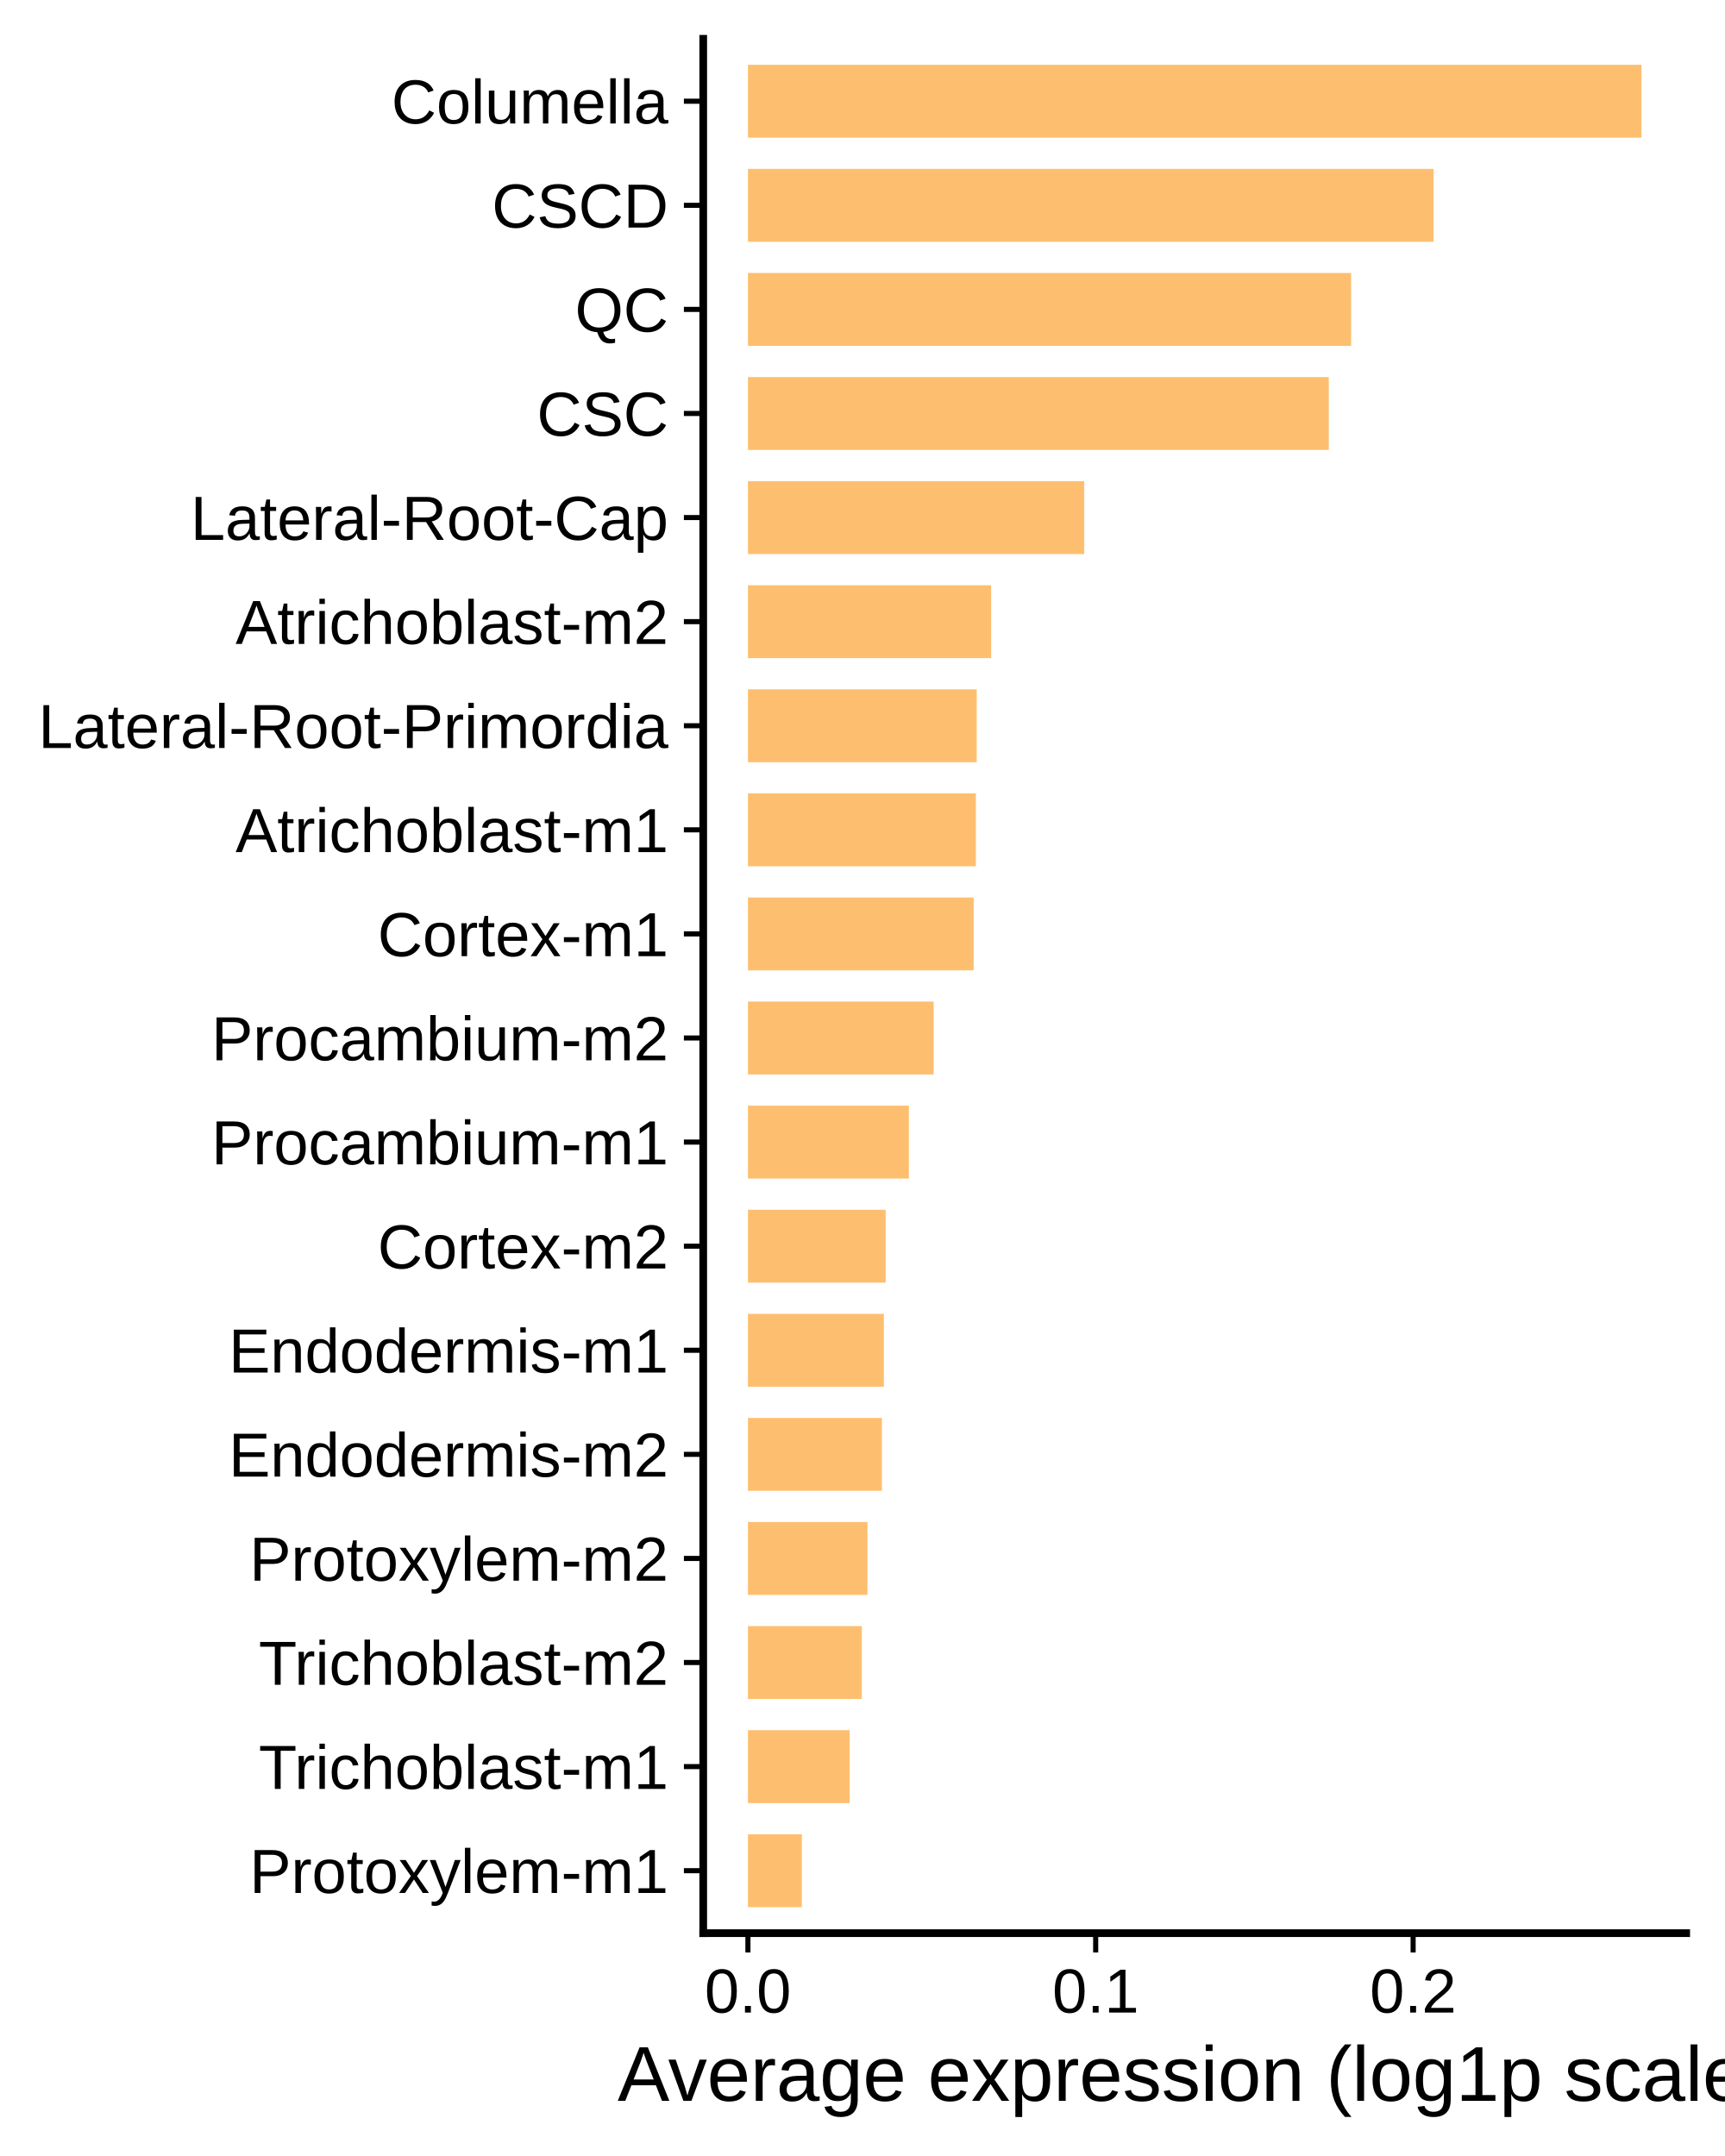
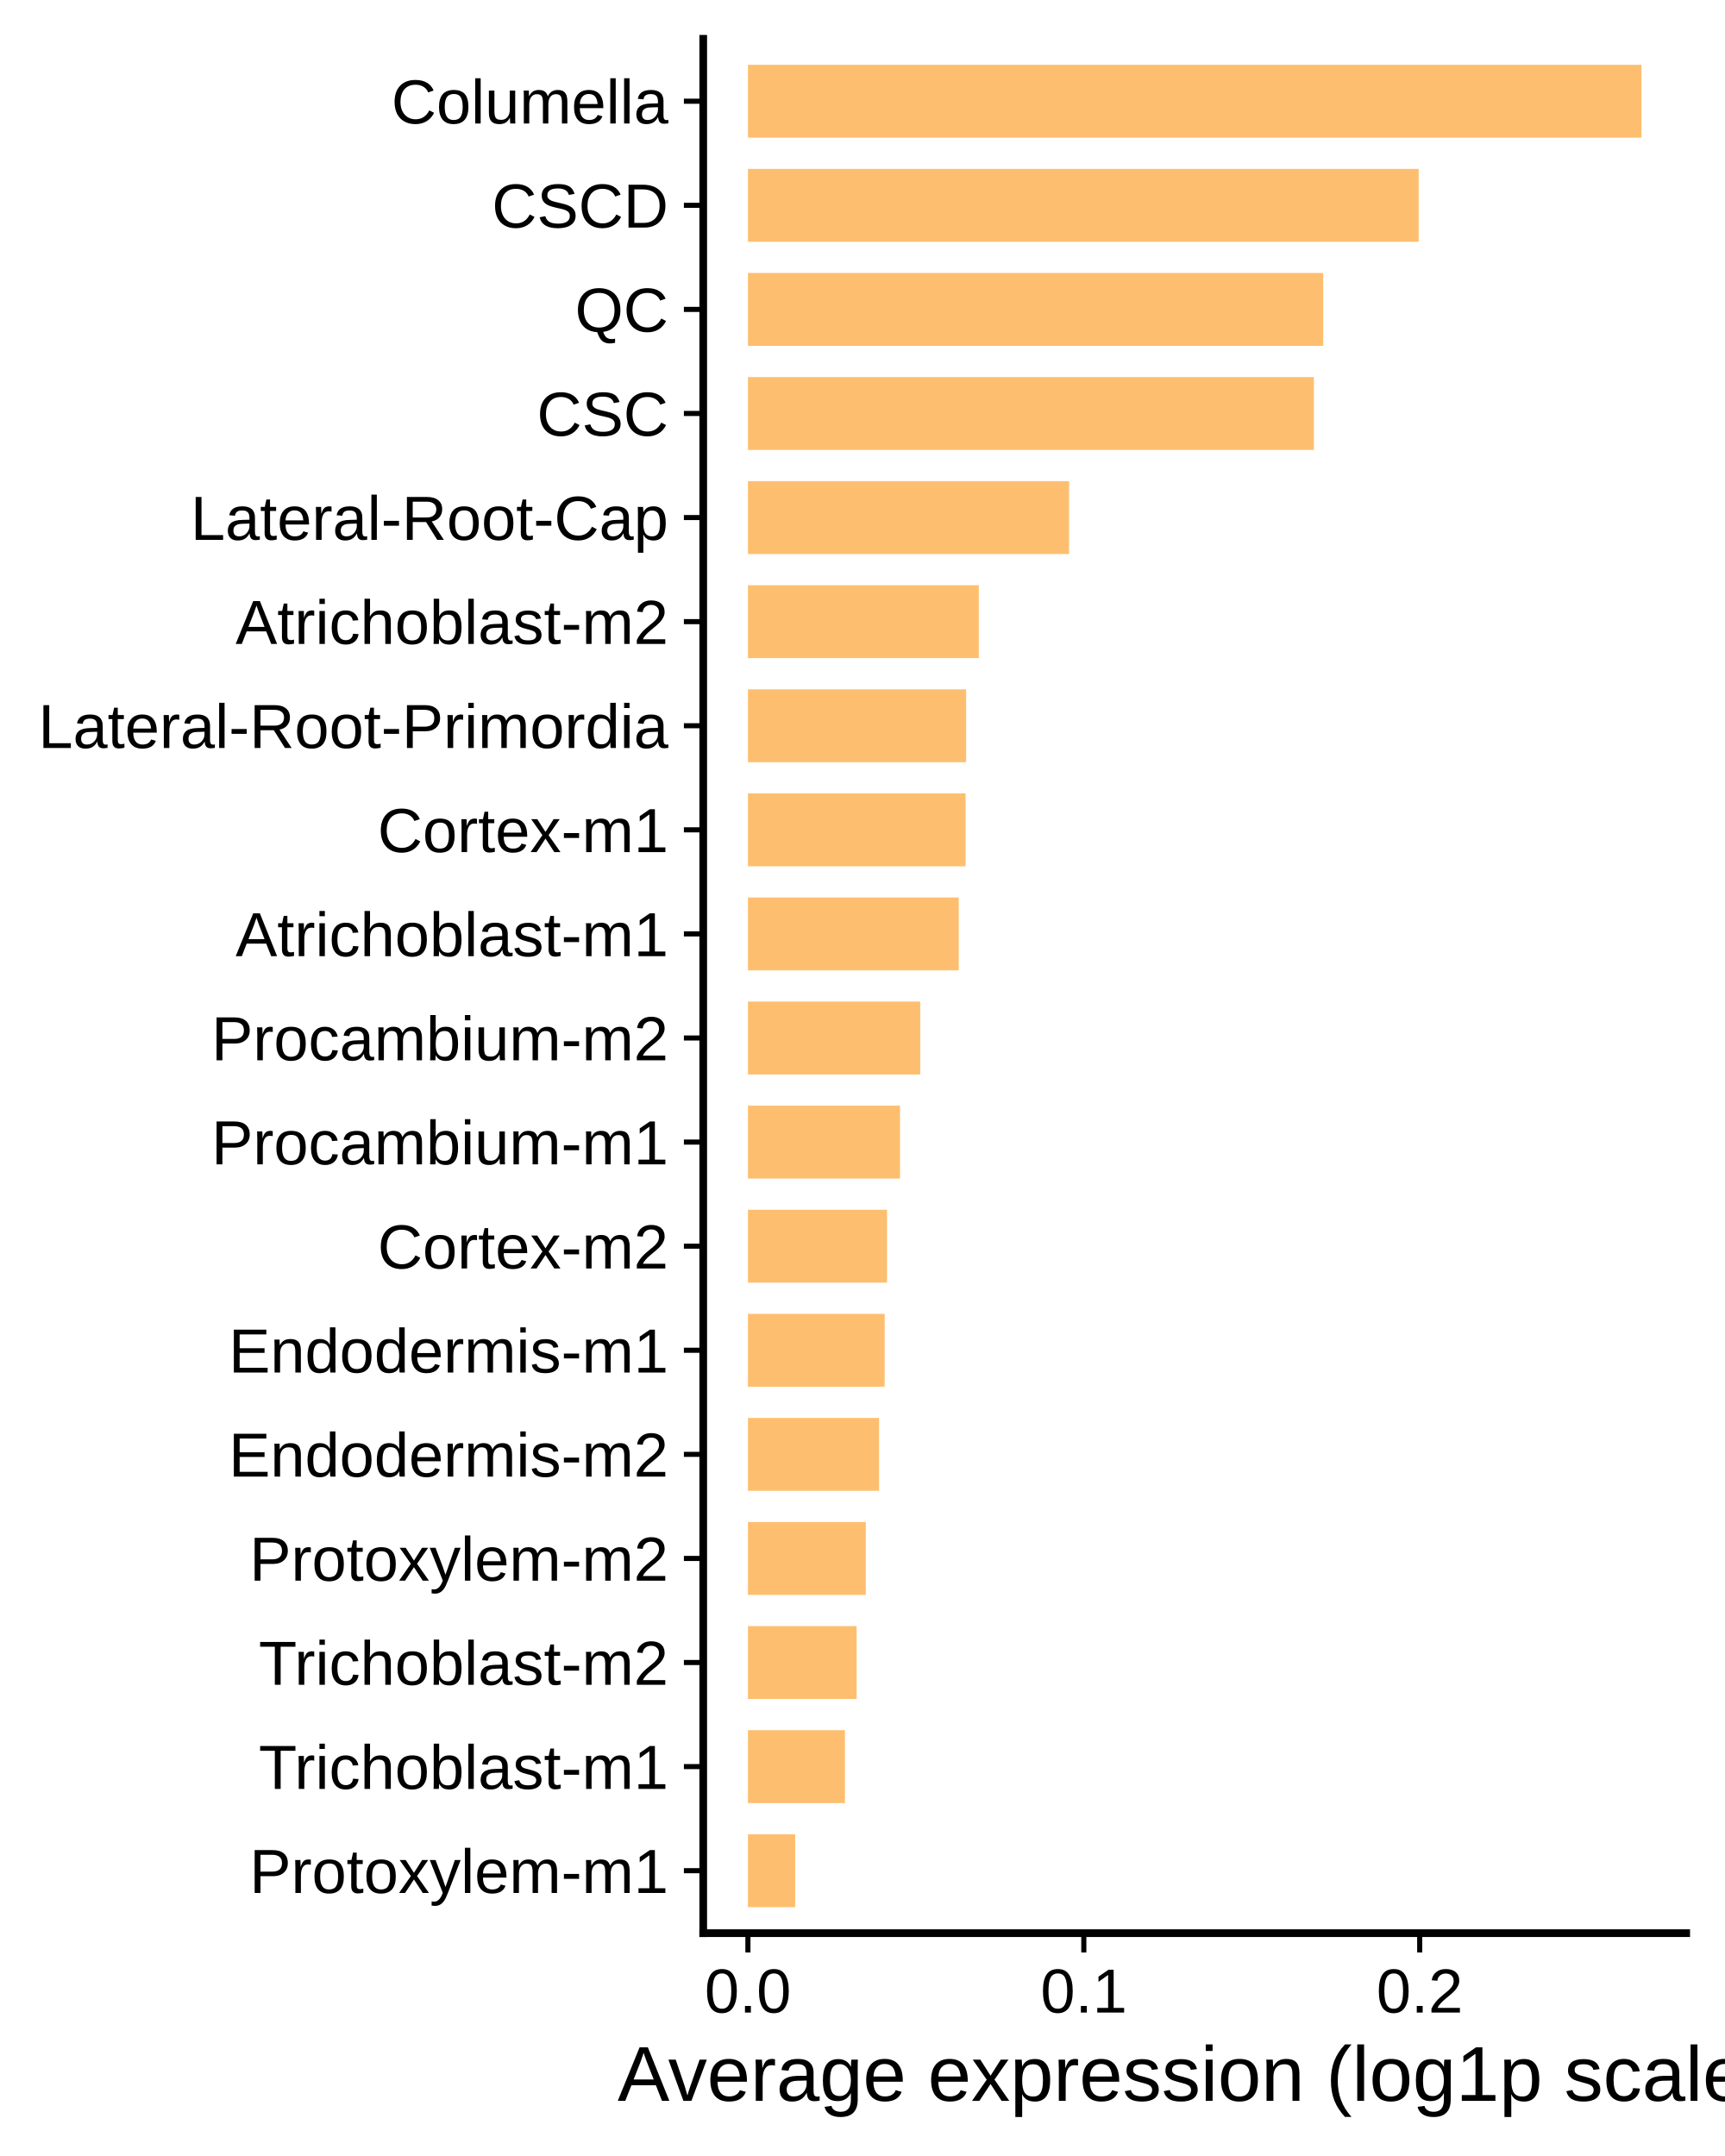
<svg xmlns="http://www.w3.org/2000/svg" width="288.00pt" height="360.00pt" viewBox="0 0 288.00 360.00">
  <g class="svglite">
    <defs>
      <style type="text/css">
    .svglite line, .svglite polyline, .svglite polygon, .svglite path, .svglite rect, .svglite circle {
      fill: none;
      stroke: #000000;
      stroke-linecap: round;
      stroke-linejoin: round;
      stroke-miterlimit: 10.00;
    }
    .svglite text {
      white-space: pre;
    }
    .svglite g.glyphgroup path {
      fill: inherit;
      stroke: none;
    }
  </style>
    </defs>
    <rect width="100%" height="100%" style="stroke: none; fill: #FFFFFF;" />
    <defs>
      <clipPath id="cpMC4wMHwyODguMDB8MC4wMHwzNjAuMDA=">
        <rect x="0.00" y="0.00" width="288.00" height="360.00" />
      </clipPath>
    </defs>
    <g clip-path="url(#cpMC4wMHwyODguMDB8MC4wMHwzNjAuMDA=)">
      <rect x="0.00" y="0.00" width="288.00" height="360.00" style="stroke-width: 1.26; stroke: #FFFFFF; fill: #FFFFFF;" />
    </g>
    <defs>
      <clipPath id="cpMTE3LjQxfDI4MS41Mnw2LjQ4fDMyMi43OQ==">
        <rect x="117.41" y="6.48" width="164.11" height="316.31" />
      </clipPath>
    </defs>
    <g clip-path="url(#cpMTE3LjQxfDI4MS41Mnw2LjQ4fDMyMi43OQ==)">
      <rect x="117.41" y="6.48" width="164.11" height="316.31" style="stroke-width: 1.26; stroke: none; fill: #FFFFFF;" />
      <rect x="124.87" y="10.82" width="149.19" height="12.17" style="stroke-width: 1.26; stroke: none; stroke-linecap: butt; stroke-linejoin: miter; fill: #FDBF6F;" />
-       <rect x="124.87" y="28.20" width="114.48" height="12.17" style="stroke-width: 1.26; stroke: none; stroke-linecap: butt; stroke-linejoin: miter; fill: #FDBF6F;" />
-       <rect x="124.87" y="45.58" width="100.71" height="12.17" style="stroke-width: 1.26; stroke: none; stroke-linecap: butt; stroke-linejoin: miter; fill: #FDBF6F;" />
-       <rect x="124.87" y="62.96" width="96.98" height="12.17" style="stroke-width: 1.26; stroke: none; stroke-linecap: butt; stroke-linejoin: miter; fill: #FDBF6F;" />
-       <rect x="124.87" y="80.34" width="56.15" height="12.17" style="stroke-width: 1.26; stroke: none; stroke-linecap: butt; stroke-linejoin: miter; fill: #FDBF6F;" />
-       <rect x="124.87" y="97.72" width="40.61" height="12.17" style="stroke-width: 1.26; stroke: none; stroke-linecap: butt; stroke-linejoin: miter; fill: #FDBF6F;" />
-       <rect x="124.87" y="115.10" width="38.20" height="12.17" style="stroke-width: 1.26; stroke: none; stroke-linecap: butt; stroke-linejoin: miter; fill: #FDBF6F;" />
-       <rect x="124.87" y="132.48" width="38.06" height="12.17" style="stroke-width: 1.26; stroke: none; stroke-linecap: butt; stroke-linejoin: miter; fill: #FDBF6F;" />
-       <rect x="124.87" y="149.86" width="37.69" height="12.17" style="stroke-width: 1.26; stroke: none; stroke-linecap: butt; stroke-linejoin: miter; fill: #FDBF6F;" />
-       <rect x="124.87" y="167.24" width="31.01" height="12.17" style="stroke-width: 1.26; stroke: none; stroke-linecap: butt; stroke-linejoin: miter; fill: #FDBF6F;" />
-       <rect x="124.87" y="184.62" width="26.87" height="12.17" style="stroke-width: 1.26; stroke: none; stroke-linecap: butt; stroke-linejoin: miter; fill: #FDBF6F;" />
-       <rect x="124.87" y="202.00" width="23.00" height="12.17" style="stroke-width: 1.26; stroke: none; stroke-linecap: butt; stroke-linejoin: miter; fill: #FDBF6F;" />
-       <rect x="124.87" y="219.38" width="22.70" height="12.17" style="stroke-width: 1.26; stroke: none; stroke-linecap: butt; stroke-linejoin: miter; fill: #FDBF6F;" />
-       <rect x="124.87" y="236.76" width="22.37" height="12.17" style="stroke-width: 1.26; stroke: none; stroke-linecap: butt; stroke-linejoin: miter; fill: #FDBF6F;" />
-       <rect x="124.87" y="254.14" width="19.96" height="12.17" style="stroke-width: 1.26; stroke: none; stroke-linecap: butt; stroke-linejoin: miter; fill: #FDBF6F;" />
-       <rect x="124.87" y="271.52" width="19.02" height="12.17" style="stroke-width: 1.26; stroke: none; stroke-linecap: butt; stroke-linejoin: miter; fill: #FDBF6F;" />
-       <rect x="124.87" y="288.90" width="16.99" height="12.17" style="stroke-width: 1.26; stroke: none; stroke-linecap: butt; stroke-linejoin: miter; fill: #FDBF6F;" />
-       <rect x="124.87" y="306.28" width="9.00" height="12.17" style="stroke-width: 1.26; stroke: none; stroke-linecap: butt; stroke-linejoin: miter; fill: #FDBF6F;" />
+       <rect x="124.87" y="28.20" width="111.99" height="12.17" style="stroke-width: 1.26; stroke: none; stroke-linecap: butt; stroke-linejoin: miter; fill: #FDBF6F;" />
+       <rect x="124.87" y="45.58" width="96.05" height="12.17" style="stroke-width: 1.26; stroke: none; stroke-linecap: butt; stroke-linejoin: miter; fill: #FDBF6F;" />
+       <rect x="124.87" y="62.96" width="94.49" height="12.17" style="stroke-width: 1.26; stroke: none; stroke-linecap: butt; stroke-linejoin: miter; fill: #FDBF6F;" />
+       <rect x="124.87" y="80.34" width="53.62" height="12.17" style="stroke-width: 1.26; stroke: none; stroke-linecap: butt; stroke-linejoin: miter; fill: #FDBF6F;" />
+       <rect x="124.87" y="97.72" width="38.55" height="12.17" style="stroke-width: 1.26; stroke: none; stroke-linecap: butt; stroke-linejoin: miter; fill: #FDBF6F;" />
+       <rect x="124.87" y="115.10" width="36.43" height="12.17" style="stroke-width: 1.26; stroke: none; stroke-linecap: butt; stroke-linejoin: miter; fill: #FDBF6F;" />
+       <rect x="124.87" y="132.48" width="36.34" height="12.17" style="stroke-width: 1.26; stroke: none; stroke-linecap: butt; stroke-linejoin: miter; fill: #FDBF6F;" />
+       <rect x="124.87" y="149.86" width="35.20" height="12.17" style="stroke-width: 1.26; stroke: none; stroke-linecap: butt; stroke-linejoin: miter; fill: #FDBF6F;" />
+       <rect x="124.87" y="167.24" width="28.77" height="12.17" style="stroke-width: 1.26; stroke: none; stroke-linecap: butt; stroke-linejoin: miter; fill: #FDBF6F;" />
+       <rect x="124.87" y="184.62" width="25.39" height="12.17" style="stroke-width: 1.26; stroke: none; stroke-linecap: butt; stroke-linejoin: miter; fill: #FDBF6F;" />
+       <rect x="124.87" y="202.00" width="23.23" height="12.17" style="stroke-width: 1.26; stroke: none; stroke-linecap: butt; stroke-linejoin: miter; fill: #FDBF6F;" />
+       <rect x="124.87" y="219.38" width="22.83" height="12.17" style="stroke-width: 1.26; stroke: none; stroke-linecap: butt; stroke-linejoin: miter; fill: #FDBF6F;" />
+       <rect x="124.87" y="236.76" width="21.90" height="12.17" style="stroke-width: 1.26; stroke: none; stroke-linecap: butt; stroke-linejoin: miter; fill: #FDBF6F;" />
+       <rect x="124.87" y="254.14" width="19.68" height="12.17" style="stroke-width: 1.26; stroke: none; stroke-linecap: butt; stroke-linejoin: miter; fill: #FDBF6F;" />
+       <rect x="124.87" y="271.52" width="18.15" height="12.17" style="stroke-width: 1.26; stroke: none; stroke-linecap: butt; stroke-linejoin: miter; fill: #FDBF6F;" />
+       <rect x="124.87" y="288.90" width="16.20" height="12.17" style="stroke-width: 1.26; stroke: none; stroke-linecap: butt; stroke-linejoin: miter; fill: #FDBF6F;" />
+       <rect x="124.87" y="306.28" width="7.89" height="12.17" style="stroke-width: 1.26; stroke: none; stroke-linecap: butt; stroke-linejoin: miter; fill: #FDBF6F;" />
    </g>
    <g clip-path="url(#cpMC4wMHwyODguMDB8MC4wMHwzNjAuMDA=)">
      <polyline points="117.41,322.79 117.41,6.48 " style="stroke-width: 1.28; stroke-linecap: square;" />
      <text x="111.59" y="316.08" text-anchor="end" style="font-size: 10.40px; font-family: &quot;Arial&quot;;" textLength="69.89px" lengthAdjust="spacingAndGlyphs">Protoxylem-m1</text>
      <text x="111.59" y="298.70" text-anchor="end" style="font-size: 10.40px; font-family: &quot;Arial&quot;;" textLength="68.34px" lengthAdjust="spacingAndGlyphs">Trichoblast-m1</text>
      <text x="111.59" y="281.32" text-anchor="end" style="font-size: 10.40px; font-family: &quot;Arial&quot;;" textLength="68.34px" lengthAdjust="spacingAndGlyphs">Trichoblast-m2</text>
      <text x="111.59" y="263.94" text-anchor="end" style="font-size: 10.40px; font-family: &quot;Arial&quot;;" textLength="69.89px" lengthAdjust="spacingAndGlyphs">Protoxylem-m2</text>
      <text x="111.59" y="246.56" text-anchor="end" style="font-size: 10.40px; font-family: &quot;Arial&quot;;" textLength="73.36px" lengthAdjust="spacingAndGlyphs">Endodermis-m2</text>
      <text x="111.59" y="229.18" text-anchor="end" style="font-size: 10.40px; font-family: &quot;Arial&quot;;" textLength="73.36px" lengthAdjust="spacingAndGlyphs">Endodermis-m1</text>
      <text x="111.59" y="211.80" text-anchor="end" style="font-size: 10.40px; font-family: &quot;Arial&quot;;" textLength="48.50px" lengthAdjust="spacingAndGlyphs">Cortex-m2</text>
      <text x="111.59" y="194.42" text-anchor="end" style="font-size: 10.40px; font-family: &quot;Arial&quot;;" textLength="76.23px" lengthAdjust="spacingAndGlyphs">Procambium-m1</text>
      <text x="111.59" y="177.04" text-anchor="end" style="font-size: 10.40px; font-family: &quot;Arial&quot;;" textLength="76.23px" lengthAdjust="spacingAndGlyphs">Procambium-m2</text>
-       <text x="111.59" y="159.66" text-anchor="end" style="font-size: 10.40px; font-family: &quot;Arial&quot;;" textLength="48.50px" lengthAdjust="spacingAndGlyphs">Cortex-m1</text>
-       <text x="111.59" y="142.28" text-anchor="end" style="font-size: 10.40px; font-family: &quot;Arial&quot;;" textLength="72.22px" lengthAdjust="spacingAndGlyphs">Atrichoblast-m1</text>
+       <text x="111.59" y="159.66" text-anchor="end" style="font-size: 10.40px; font-family: &quot;Arial&quot;;" textLength="72.22px" lengthAdjust="spacingAndGlyphs">Atrichoblast-m1</text>
+       <text x="111.59" y="142.28" text-anchor="end" style="font-size: 10.40px; font-family: &quot;Arial&quot;;" textLength="48.50px" lengthAdjust="spacingAndGlyphs">Cortex-m1</text>
      <text x="111.59" y="124.90" text-anchor="end" style="font-size: 10.40px; font-family: &quot;Arial&quot;;" textLength="105.11px" lengthAdjust="spacingAndGlyphs">Lateral-Root-Primordia</text>
      <text x="111.59" y="107.52" text-anchor="end" style="font-size: 10.40px; font-family: &quot;Arial&quot;;" textLength="72.22px" lengthAdjust="spacingAndGlyphs">Atrichoblast-m2</text>
      <text x="111.59" y="90.14" text-anchor="end" style="font-size: 10.40px; font-family: &quot;Arial&quot;;" textLength="79.70px" lengthAdjust="spacingAndGlyphs">Lateral-Root-Cap</text>
      <text x="111.59" y="72.76" text-anchor="end" style="font-size: 10.40px; font-family: &quot;Arial&quot;;" textLength="21.94px" lengthAdjust="spacingAndGlyphs">CSC</text>
      <text x="111.59" y="55.38" text-anchor="end" style="font-size: 10.40px; font-family: &quot;Arial&quot;;" textLength="15.58px" lengthAdjust="spacingAndGlyphs">QC</text>
      <text x="111.59" y="38.00" text-anchor="end" style="font-size: 10.40px; font-family: &quot;Arial&quot;;" textLength="29.44px" lengthAdjust="spacingAndGlyphs">CSCD</text>
      <text x="111.59" y="20.62" text-anchor="end" style="font-size: 10.40px; font-family: &quot;Arial&quot;;" textLength="46.22px" lengthAdjust="spacingAndGlyphs">Columella</text>
      <polyline points="114.18,312.36 117.41,312.36 " style="stroke-width: 0.85; stroke-linecap: butt;" />
      <polyline points="114.18,294.98 117.41,294.98 " style="stroke-width: 0.85; stroke-linecap: butt;" />
      <polyline points="114.18,277.60 117.41,277.60 " style="stroke-width: 0.85; stroke-linecap: butt;" />
      <polyline points="114.18,260.22 117.41,260.22 " style="stroke-width: 0.85; stroke-linecap: butt;" />
      <polyline points="114.18,242.84 117.41,242.84 " style="stroke-width: 0.85; stroke-linecap: butt;" />
      <polyline points="114.18,225.46 117.41,225.46 " style="stroke-width: 0.85; stroke-linecap: butt;" />
      <polyline points="114.18,208.08 117.41,208.08 " style="stroke-width: 0.85; stroke-linecap: butt;" />
      <polyline points="114.18,190.70 117.41,190.70 " style="stroke-width: 0.85; stroke-linecap: butt;" />
      <polyline points="114.18,173.32 117.41,173.32 " style="stroke-width: 0.85; stroke-linecap: butt;" />
      <polyline points="114.18,155.94 117.41,155.94 " style="stroke-width: 0.85; stroke-linecap: butt;" />
      <polyline points="114.18,138.56 117.41,138.56 " style="stroke-width: 0.85; stroke-linecap: butt;" />
      <polyline points="114.18,121.18 117.41,121.18 " style="stroke-width: 0.85; stroke-linecap: butt;" />
      <polyline points="114.18,103.80 117.41,103.80 " style="stroke-width: 0.85; stroke-linecap: butt;" />
      <polyline points="114.18,86.42 117.41,86.42 " style="stroke-width: 0.85; stroke-linecap: butt;" />
      <polyline points="114.18,69.04 117.41,69.04 " style="stroke-width: 0.85; stroke-linecap: butt;" />
      <polyline points="114.18,51.66 117.41,51.66 " style="stroke-width: 0.85; stroke-linecap: butt;" />
      <polyline points="114.18,34.28 117.41,34.28 " style="stroke-width: 0.85; stroke-linecap: butt;" />
      <polyline points="114.18,16.90 117.41,16.90 " style="stroke-width: 0.85; stroke-linecap: butt;" />
      <polyline points="117.41,322.79 281.52,322.79 " style="stroke-width: 1.28; stroke-linecap: square;" />
      <polyline points="124.87,326.02 124.87,322.79 " style="stroke-width: 0.85; stroke-linecap: butt;" />
-       <polyline points="182.93,326.02 182.93,322.79 " style="stroke-width: 0.85; stroke-linecap: butt;" />
-       <polyline points="235.93,326.02 235.93,322.79 " style="stroke-width: 0.85; stroke-linecap: butt;" />
+       <polyline points="180.95,326.02 180.95,322.79 " style="stroke-width: 0.85; stroke-linecap: butt;" />
+       <polyline points="237.03,326.02 237.03,322.79 " style="stroke-width: 0.85; stroke-linecap: butt;" />
      <text x="124.87" y="336.05" text-anchor="middle" style="font-size: 10.40px; font-family: &quot;Arial&quot;;" textLength="14.45px" lengthAdjust="spacingAndGlyphs">0.0</text>
-       <text x="182.93" y="336.05" text-anchor="middle" style="font-size: 10.40px; font-family: &quot;Arial&quot;;" textLength="14.45px" lengthAdjust="spacingAndGlyphs">0.1</text>
-       <text x="235.93" y="336.05" text-anchor="middle" style="font-size: 10.40px; font-family: &quot;Arial&quot;;" textLength="14.45px" lengthAdjust="spacingAndGlyphs">0.2</text>
+       <text x="180.95" y="336.05" text-anchor="middle" style="font-size: 10.40px; font-family: &quot;Arial&quot;;" textLength="14.45px" lengthAdjust="spacingAndGlyphs">0.1</text>
+       <text x="237.03" y="336.05" text-anchor="middle" style="font-size: 10.40px; font-family: &quot;Arial&quot;;" textLength="14.45px" lengthAdjust="spacingAndGlyphs">0.2</text>
      <text x="199.47" y="350.79" text-anchor="middle" style="font-size: 13.00px; font-family: &quot;Arial&quot;;" textLength="192.77px" lengthAdjust="spacingAndGlyphs">Average expression (log1p scale)</text>
    </g>
  </g>
</svg>
